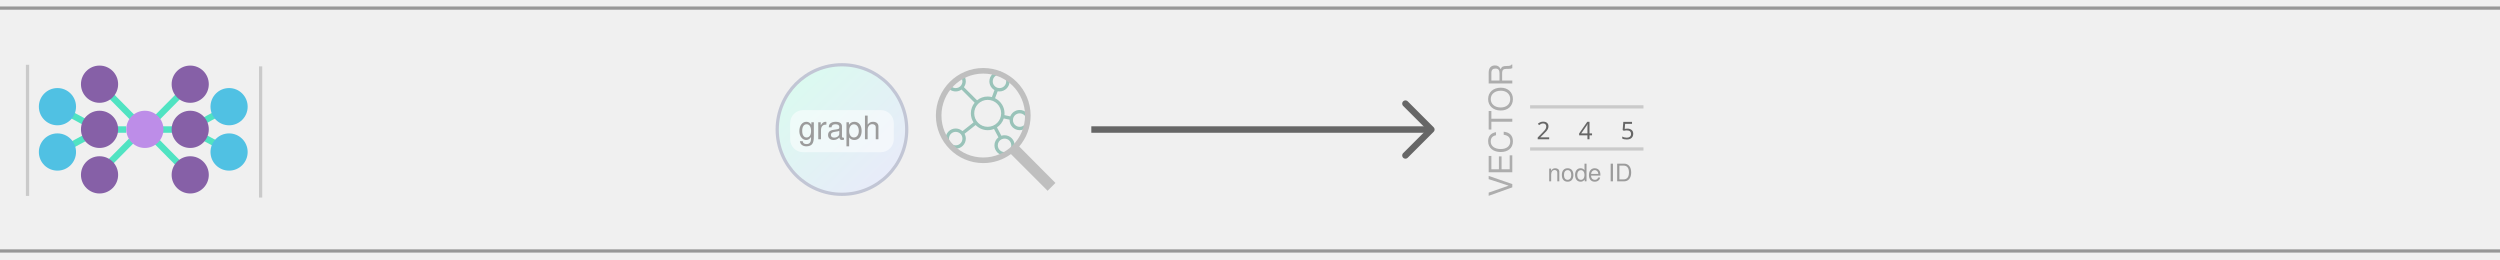
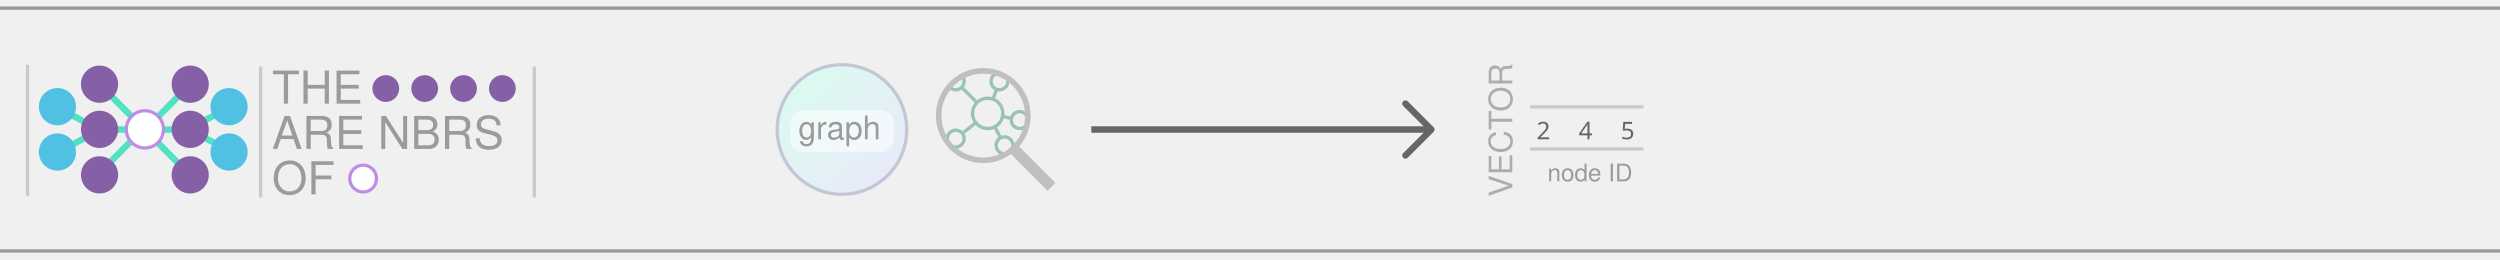
<svg xmlns="http://www.w3.org/2000/svg" xmlns:xlink="http://www.w3.org/1999/xlink" width="772px" height="80px" viewBox="0 0 772 80" version="1.1">
  <defs>
    <rect id="path-1" x="-6" y="2" width="784" height="76" />
    <mask id="mask-2" maskContentUnits="userSpaceOnUse" maskUnits="objectBoundingBox" x="0" y="0" width="784" height="76" fill="white">
      <use xlink:href="#path-1" />
    </mask>
    <linearGradient x1="14.999%" y1="13.838%" x2="87.396%" y2="88.282%" id="linearGradient-3">
      <stop stop-color="#DBFAF0" offset="0%" />
      <stop stop-color="#E8EBF9" offset="97.322%" />
      <stop stop-color="#E8EAF9" offset="100%" />
    </linearGradient>
  </defs>
  <g id="Graph-Functions---inspection" stroke="none" stroke-width="1" fill="none" fill-rule="evenodd">
    <use id="Rectangle" stroke="#979797" mask="url(#mask-2)" stroke-width="2" xlink:href="#path-1" />
    <g id="Group-5-Copy-14" transform="translate(457, 21)">
      <text id="ID-Copy-7" font-family="HelveticaNeue-Light, Helvetica Neue" font-size="7.5" font-weight="300" fill="#9B9B9B">
        <tspan x="20.859" y="35">node ID</tspan>
      </text>
      <g id="Group-5-Copy-2" transform="translate(14, 15)" font-size="7.5" font-family="Menlo-Regular, Menlo" fill="#666666" font-weight="normal">
        <text id="ID-Copy-2">
          <tspan x="3.481" y="7">2</tspan>
        </text>
        <text id="ID-Copy-4">
          <tspan x="16.481" y="7">4</tspan>
        </text>
        <text id="ID-Copy-5">
          <tspan x="29.481" y="7">5</tspan>
        </text>
      </g>
      <text id="VECTOR-Copy-2" transform="translate(6, 20.5) rotate(-90) translate(-6, -20.5) " font-family="HelveticaNeue-Light, Helvetica Neue" font-size="10" font-weight="300" fill="#ADADAD">
        <tspan x="-13.27" y="24.5">VECTOR</tspan>
      </text>
      <path d="M50,12 L16,12" id="Line-Copy-2" stroke="#CACACA" stroke-linecap="square" />
      <path d="M50,25 L16,25" id="Line-Copy-12" stroke="#CACACA" stroke-linecap="square" />
    </g>
    <g id="graph-object" transform="translate(240, 20)">
      <ellipse id="graph-shape" stroke="#C2C6D5" stroke-width="1" fill="url(#linearGradient-3)" fill-rule="evenodd" cx="20" cy="20" rx="20" ry="20" />
      <rect id="graph-text-box" fill-opacity="0.528" fill="#FFFFFF" fill-rule="evenodd" x="4" y="14" width="32" height="13" rx="4" />
      <text id="graph-text" font-family="Helvetica-Light, Helvetica" font-size="10" font-weight="300" fill="#9B9B9B">
        <tspan x="6.5" y="23">graph</tspan>
      </text>
    </g>
    <g id="invert_selection" transform="translate(337, 30)" stroke="#666666">
      <g id="Wireframe-Line-01">
        <g>
          <polyline id="arrowhead" stroke-width="2" stroke-linecap="round" stroke-linejoin="round" points="97 2 105 10 97 18" />
          <path d="M104,10 L0,10" id="Line" stroke-width="2" />
        </g>
      </g>
    </g>
    <g id="small_icon__get_nbrs" transform="translate(7, 20)">
      <path d="M22.88,34.269 L37,20" id="small_icon_edge-copy-47" stroke="#50E3C2" stroke-width="2" stroke-linecap="square" />
      <path d="M11,27 L24,20" id="small_icon_edge-copy-46" stroke="#50E3C2" stroke-width="2" stroke-linecap="square" />
      <path d="M51,20 L64,13" id="small_icon_edge-copy-45" stroke="#50E3C2" stroke-width="2" stroke-linecap="square" />
      <path d="M10,20 L23,13" id="small_icon_edge-copy-44" stroke="#50E3C2" stroke-width="2" stroke-linecap="square" transform="translate(16.7389, 16.69301) scale(-1, 1) translate(-16.7389, -16.69301) " />
      <path d="M51,27 L64,20" id="small_icon_edge-copy-43" stroke="#50E3C2" stroke-width="2" stroke-linecap="square" transform="translate(57.7389, 23.69301) scale(-1, 1) translate(-57.7389, -23.69301) " />
      <path d="M25.5,20 L30.978,20" id="small_icon_edge-copy-39" stroke="#50E3C2" stroke-width="2" stroke-linecap="square" transform="translate(28.2389, 20.19301) scale(-1, 1) translate(-28.2389, -20.19301) " />
      <path d="M42.5,20 L47.978,20" id="small_icon_edge-copy-51" stroke="#50E3C2" stroke-width="2" stroke-linecap="square" transform="translate(45.2389, 20.19301) scale(-1, 1) translate(-45.2389, -20.19301) " />
      <path d="M37.88,20.019 L52,5.75" id="small_icon_edge-copy-35" stroke="#50E3C2" stroke-width="2" stroke-linecap="square" />
      <path d="M22.88,20.019 L37,5.75" id="small_icon_edge-copy-33" stroke="#50E3C2" stroke-width="2" stroke-linecap="square" transform="translate(30.2389, 12.94301) scale(-1, 1) translate(-30.2389, -12.94301) " />
      <path d="M36.88,34.019 L51,19.75" id="small_icon_edge-copy-31" stroke="#50E3C2" stroke-width="2" stroke-linecap="square" transform="translate(44.2389, 26.94301) scale(-1, 1) translate(-44.2389, -26.94301) " />
      <ellipse id="small_icon__node-copy-52" fill="#50C1E3" cx="10.739" cy="12.943" rx="5.739" ry="5.75" />
      <ellipse id="small_icon__node-copy-51" fill="#50C1E3" cx="10.739" cy="26.943" rx="5.739" ry="5.75" />
      <ellipse id="small_icon__node-copy-50" fill="#8660A7" cx="23.739" cy="19.943" rx="5.739" ry="5.75" />
      <ellipse id="small_icon__node-copy-49" fill="#8660A7" cx="23.739" cy="6" rx="5.739" ry="5.75" />
      <ellipse id="small_icon__node-copy-48" fill="#8660A7" cx="23.739" cy="34" rx="5.739" ry="5.75" />
-       <ellipse id="small_icon__node-copy-47" fill="#BD8DE8" cx="37.739" cy="19.943" rx="5.739" ry="5.75" />
+       <ellipse id="small_icon__node-copy-47" stroke="#BD8DE7" fill="#FFFFFF" cx="37.739" cy="19.943" rx="5.739" ry="5.75" />
      <path d="M1.5,0.5 L1.5,40" id="Line-Copy-9" stroke="#CACACA" stroke-linecap="square" />
      <ellipse id="small_icon__node-copy-38" fill="#8660A7" cx="51.739" cy="19.943" rx="5.739" ry="5.75" />
      <ellipse id="small_icon__node-copy-37" fill="#8660A7" cx="51.739" cy="6" rx="5.739" ry="5.75" />
      <ellipse id="small_icon__node-copy-36" fill="#8660A7" cx="51.739" cy="34" rx="5.739" ry="5.75" />
      <ellipse id="small_icon__node-copy-35" fill="#50C1E3" cx="63.739" cy="12.943" rx="5.739" ry="5.75" />
      <ellipse id="small_icon__node-copy-34" fill="#50C1E3" cx="63.739" cy="26.943" rx="5.739" ry="5.75" />
      <path d="M73.478,1 L73.478,40.5" id="Line-Copy-8" stroke="#CACACA" stroke-linecap="square" />
    </g>
    <g id="Group-2-Copy-37" transform="translate(289, 21)" fill-rule="nonzero">
      <g id="Mind-Map_bfbfbf" transform="translate(3, 1)" fill-opacity="0.435" fill="#288872">
        <path d="M3.522,2.427 C2.753,3.092 3.452,2.524 2.338,3.42 C1.61,3.977 2.589,3.114 0.507,4.82 C1.065,5.674 2.029,6.24 3.12,6.24 C3.793,6.24 4.413,6.02 4.924,5.655 L8.97,9.717 C8.236,10.614 7.8,11.755 7.8,13 C7.8,14.029 8.111,14.987 8.629,15.795 L5.216,18.492 C4.662,17.988 3.925,17.68 3.12,17.68 C1.403,17.68 0,19.083 0,20.8 C0,22.517 1.403,23.92 3.12,23.92 C4.837,23.92 6.24,22.517 6.24,20.8 C6.24,20.256 6.097,19.752 5.85,19.305 L9.279,16.608 C10.225,17.582 11.539,18.2 13,18.2 C13.691,18.2 14.346,18.072 14.95,17.826 L16.315,20.41 C15.569,20.981 15.08,21.873 15.08,22.88 C15.08,24.597 16.483,26 18.2,26 C19.917,26 21.32,24.597 21.32,22.88 C21.32,21.163 19.917,19.76 18.2,19.76 C17.86,19.76 17.532,19.821 17.225,19.922 L15.86,17.339 C16.842,16.69 17.591,15.719 17.956,14.576 L19.76,14.95 C19.758,14.992 19.76,15.037 19.76,15.08 C19.76,16.797 21.163,18.2 22.88,18.2 C24.597,18.2 26,16.797 26,15.08 C26,13.363 24.597,11.96 22.88,11.96 C21.562,11.96 20.427,12.781 19.971,13.943 L18.168,13.553 C18.186,13.373 18.2,13.185 18.2,13 C18.2,10.954 17,9.184 15.275,8.336 L16.071,6.191 C16.254,6.225 16.448,6.24 16.64,6.24 C18.357,6.24 19.76,4.837 19.76,3.12 C19.76,2.985 19.75,2.857 19.73,2.735 C18.899,1.915 18.147,0.827 16.883,0.088 C16.799,0.081 16.725,0 16.64,0 C14.923,0 13.52,1.403 13.52,3.12 C13.52,4.272 14.162,5.277 15.096,5.817 L14.3,7.979 C13.882,7.87 13.451,7.8 13,7.8 C11.754,7.8 10.614,8.236 9.717,8.97 L5.655,4.924 C6.02,4.413 6.24,3.793 6.24,3.12 C6.24,2.201 5.838,1.371 5.2,0.799 C4.126,1.699 4.256,1.906 3.522,2.427 Z M3.625,1.855 C4.004,1.855 2.447,2.769 4.157,1.314 C4.782,1.671 5.2,2.344 5.2,3.12 C5.2,4.275 4.275,5.2 3.12,5.2 C2.22,5.2 1.46,4.638 1.168,3.844 C2.481,2.779 1.545,3.916 1.545,3.661 C2.283,3.176 2.638,2.839 3.625,1.855 Z M16.64,1.04 C17.795,1.04 18.72,1.965 18.72,3.12 C18.72,4.275 17.795,5.2 16.64,5.2 C15.485,5.2 14.56,4.275 14.56,3.12 C14.56,1.965 15.485,1.04 16.64,1.04 Z M13,8.84 C15.305,8.84 17.16,10.698 17.16,13 C17.16,15.305 15.305,17.16 13,17.16 C10.696,17.16 8.84,15.305 8.84,13 C8.84,11.882 9.279,10.87 9.994,10.124 C10.037,10.092 10.076,10.053 10.107,10.01 C10.855,9.286 11.873,8.84 13,8.84 Z M22.88,13 C24.035,13 24.96,13.925 24.96,15.08 C24.96,16.235 24.035,17.16 22.88,17.16 C21.725,17.16 20.8,16.235 20.8,15.08 C20.8,13.925 21.725,13 22.88,13 Z M3.12,18.72 C4.275,18.72 5.2,19.645 5.2,20.8 C5.2,21.955 4.275,22.88 3.12,22.88 C1.965,22.88 1.04,21.955 1.04,20.8 C1.04,19.645 1.965,18.72 3.12,18.72 Z M18.2,20.8 C19.355,20.8 20.28,21.725 20.28,22.88 C20.28,24.035 19.355,24.96 18.2,24.96 C17.045,24.96 16.12,24.035 16.12,22.88 C16.12,22.091 16.551,21.413 17.192,21.06 C17.209,21.055 17.225,21.05 17.241,21.044 C17.248,21.04 17.251,21.031 17.258,21.027 C17.269,21.022 17.279,21.017 17.29,21.011 C17.565,20.878 17.873,20.8 18.2,20.8 Z" id="Shape" />
      </g>
      <g id="Search_bfbfbf" fill="#BFBFBF">
        <path d="M14.628,0 C6.559,0 0,6.584 0,14.682 C0,22.78 6.559,29.364 14.628,29.364 C17.82,29.364 20.772,28.331 23.179,26.584 L34.499,37.919 L36.919,35.49 L25.733,24.236 C27.931,21.667 29.256,18.327 29.256,14.682 C29.256,6.584 22.696,0 14.628,0 Z M14.628,1.727 C21.766,1.727 27.535,7.517 27.535,14.682 C27.535,21.847 21.766,27.636 14.628,27.636 C7.489,27.636 1.721,21.847 1.721,14.682 C1.721,7.517 7.489,1.727 14.628,1.727 Z" id="Shape" />
      </g>
    </g>
+     <ellipse id="small_icon__node-copy-39" fill="#8660A7" cx="119.135" cy="27.336" rx="4.135" ry="4.143" />
+     <ellipse id="small_icon__node-copy-40" fill="#8660A7" cx="131.135" cy="27.336" rx="4.135" ry="4.143" />
+     <ellipse id="small_icon__node-copy-41" fill="#8660A7" cx="143.135" cy="27.336" rx="4.135" ry="4.143" />
+     <ellipse id="small_icon__node-copy-42" fill="#8660A7" cx="155.135" cy="27.336" rx="4.135" ry="4.143" />
+     <ellipse id="small_icon__node-copy-44" stroke="#BD8DE7" fill="#FFFFFF" cx="112.135" cy="55.143" rx="4.135" ry="4.143" />
+     <text id="THE" font-family="HelveticaNeue, Helvetica Neue" font-size="14" font-weight="normal" fill="#9B9B9B">
+       <tspan x="84" y="32">THE </tspan>
+     </text>
+     <text id="ARE-NBRS" font-family="HelveticaNeue, Helvetica Neue" font-size="14" font-weight="normal" fill="#9B9B9B">
+       <tspan x="84" y="46">ARE NBRS</tspan>
+     </text>
+     <text id="OF" font-family="HelveticaNeue, Helvetica Neue" font-size="14" font-weight="normal" fill="#9B9B9B">
+       <tspan x="84" y="60">OF</tspan>
+     </text>
+     <path d="M165,21 L165,60.5" id="Line-Copy-31" stroke="#CACACA" stroke-linecap="square" />
  </g>
</svg>
